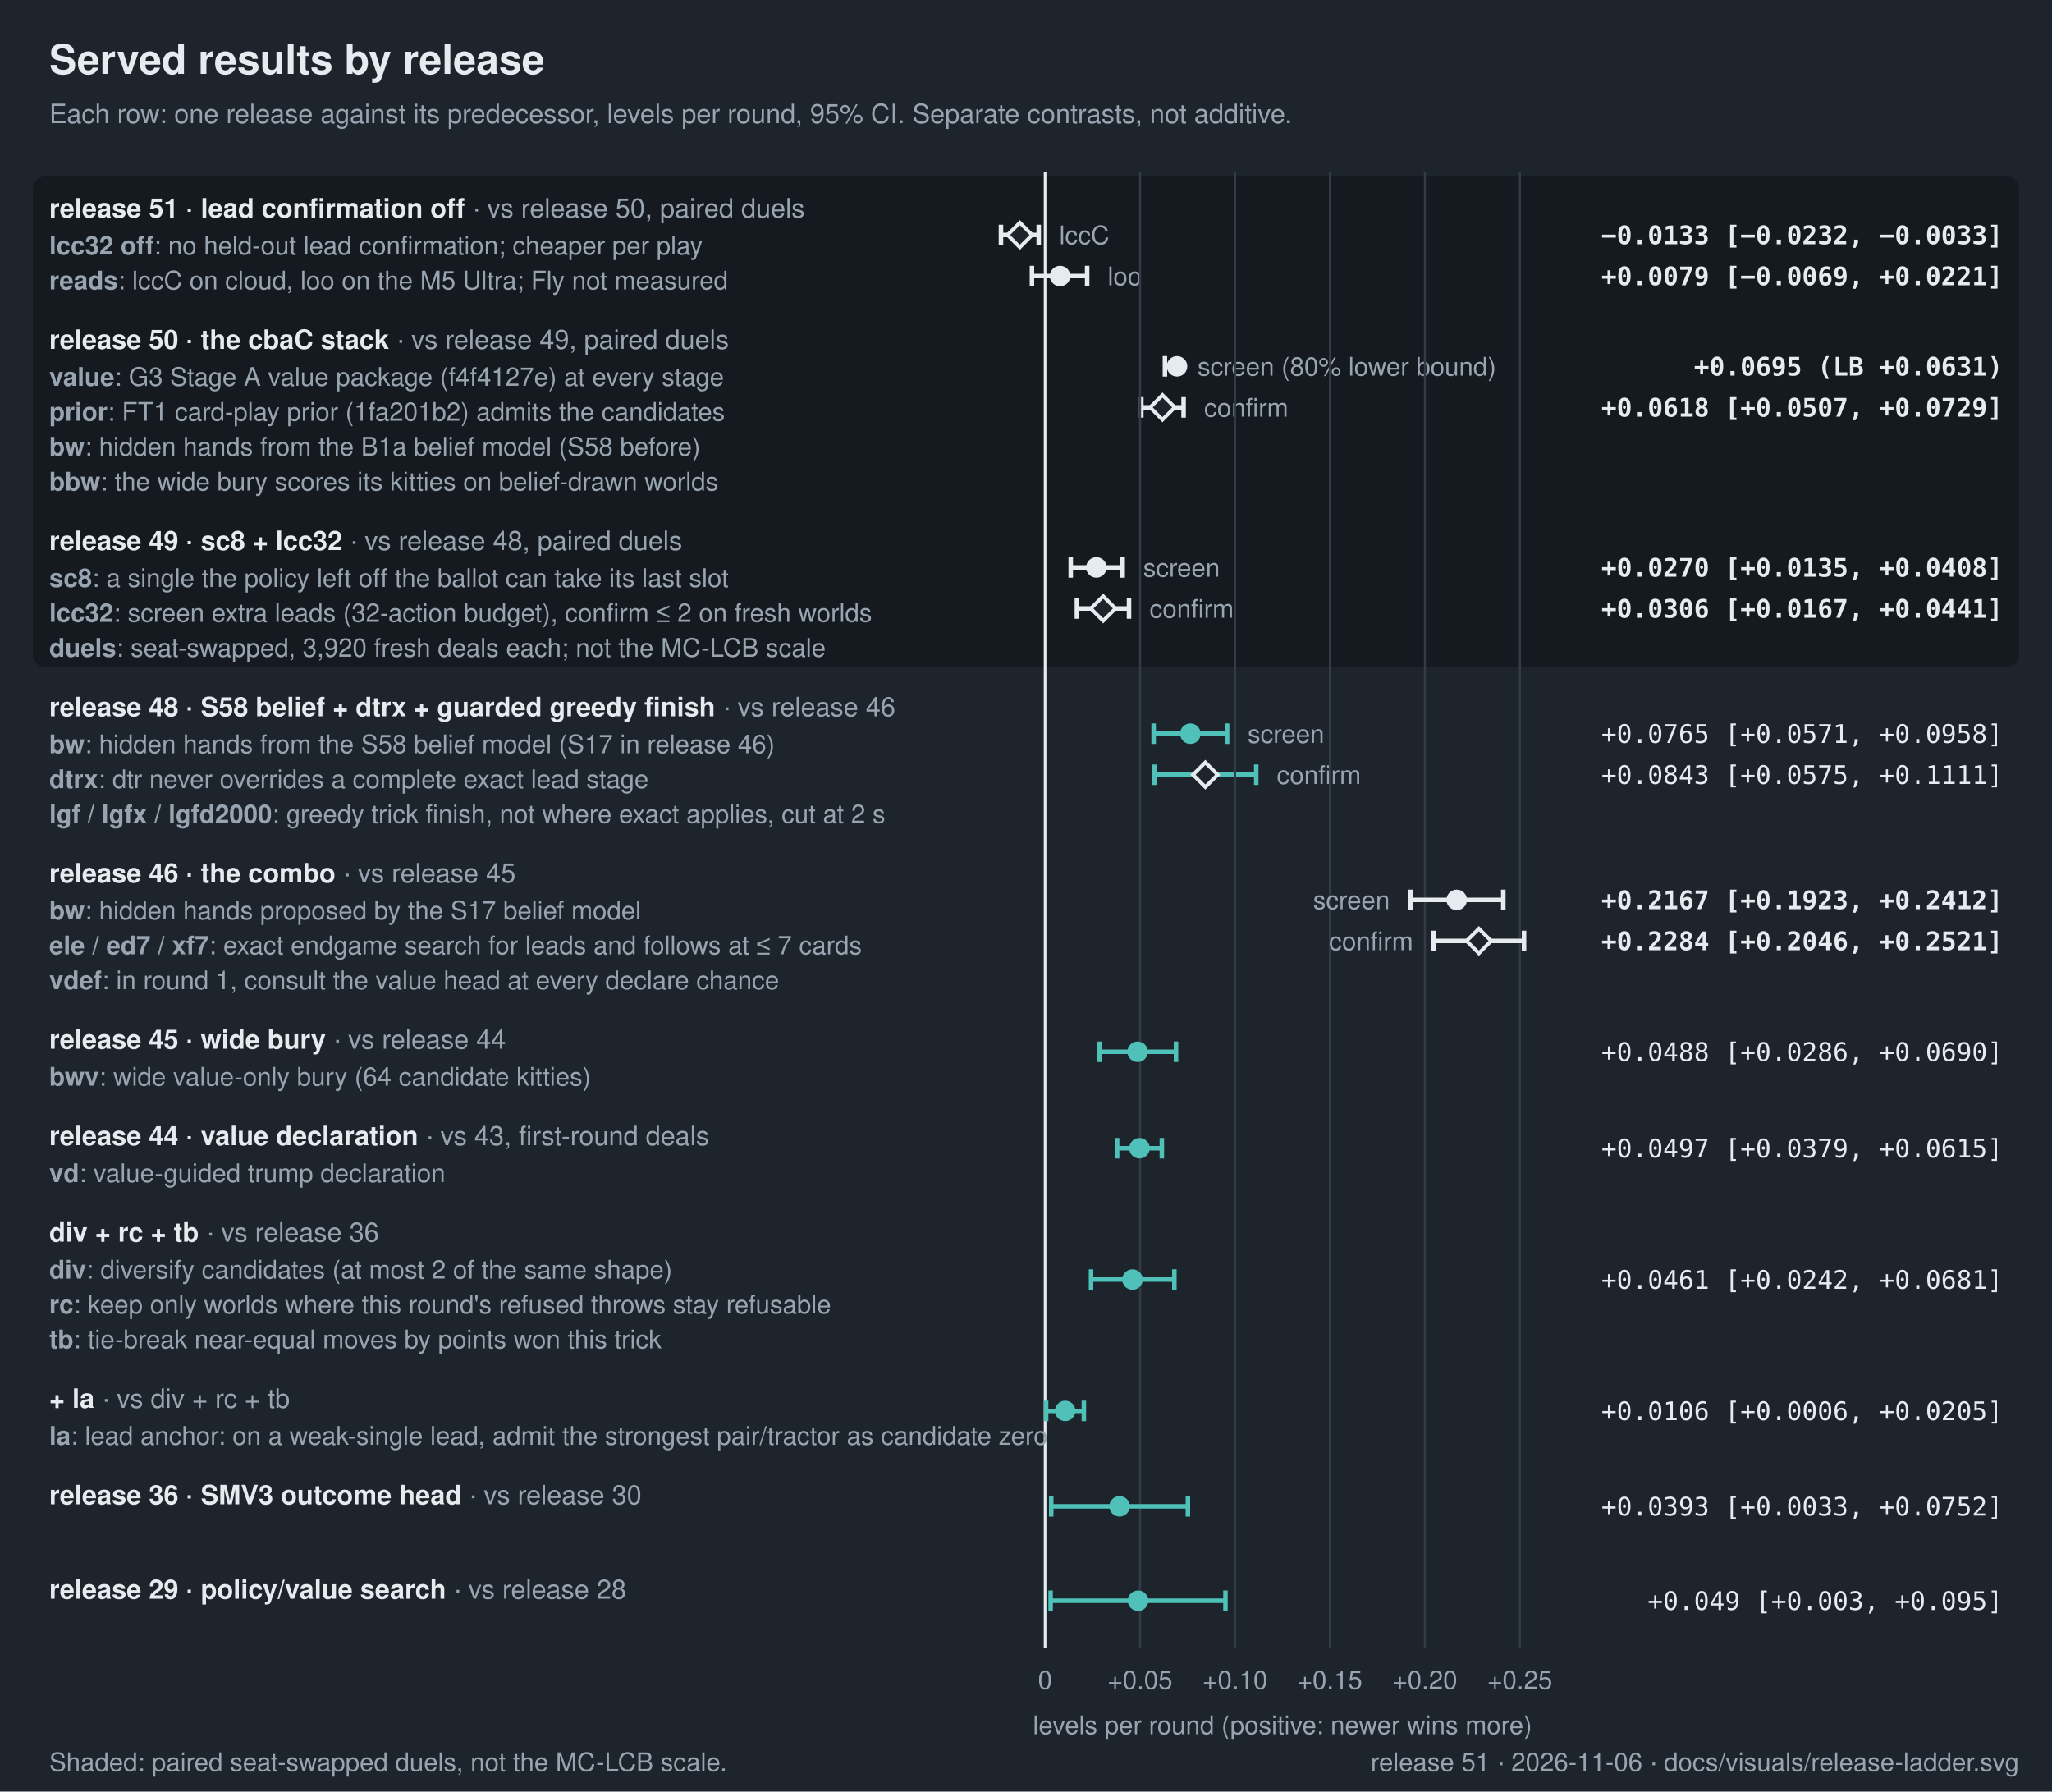
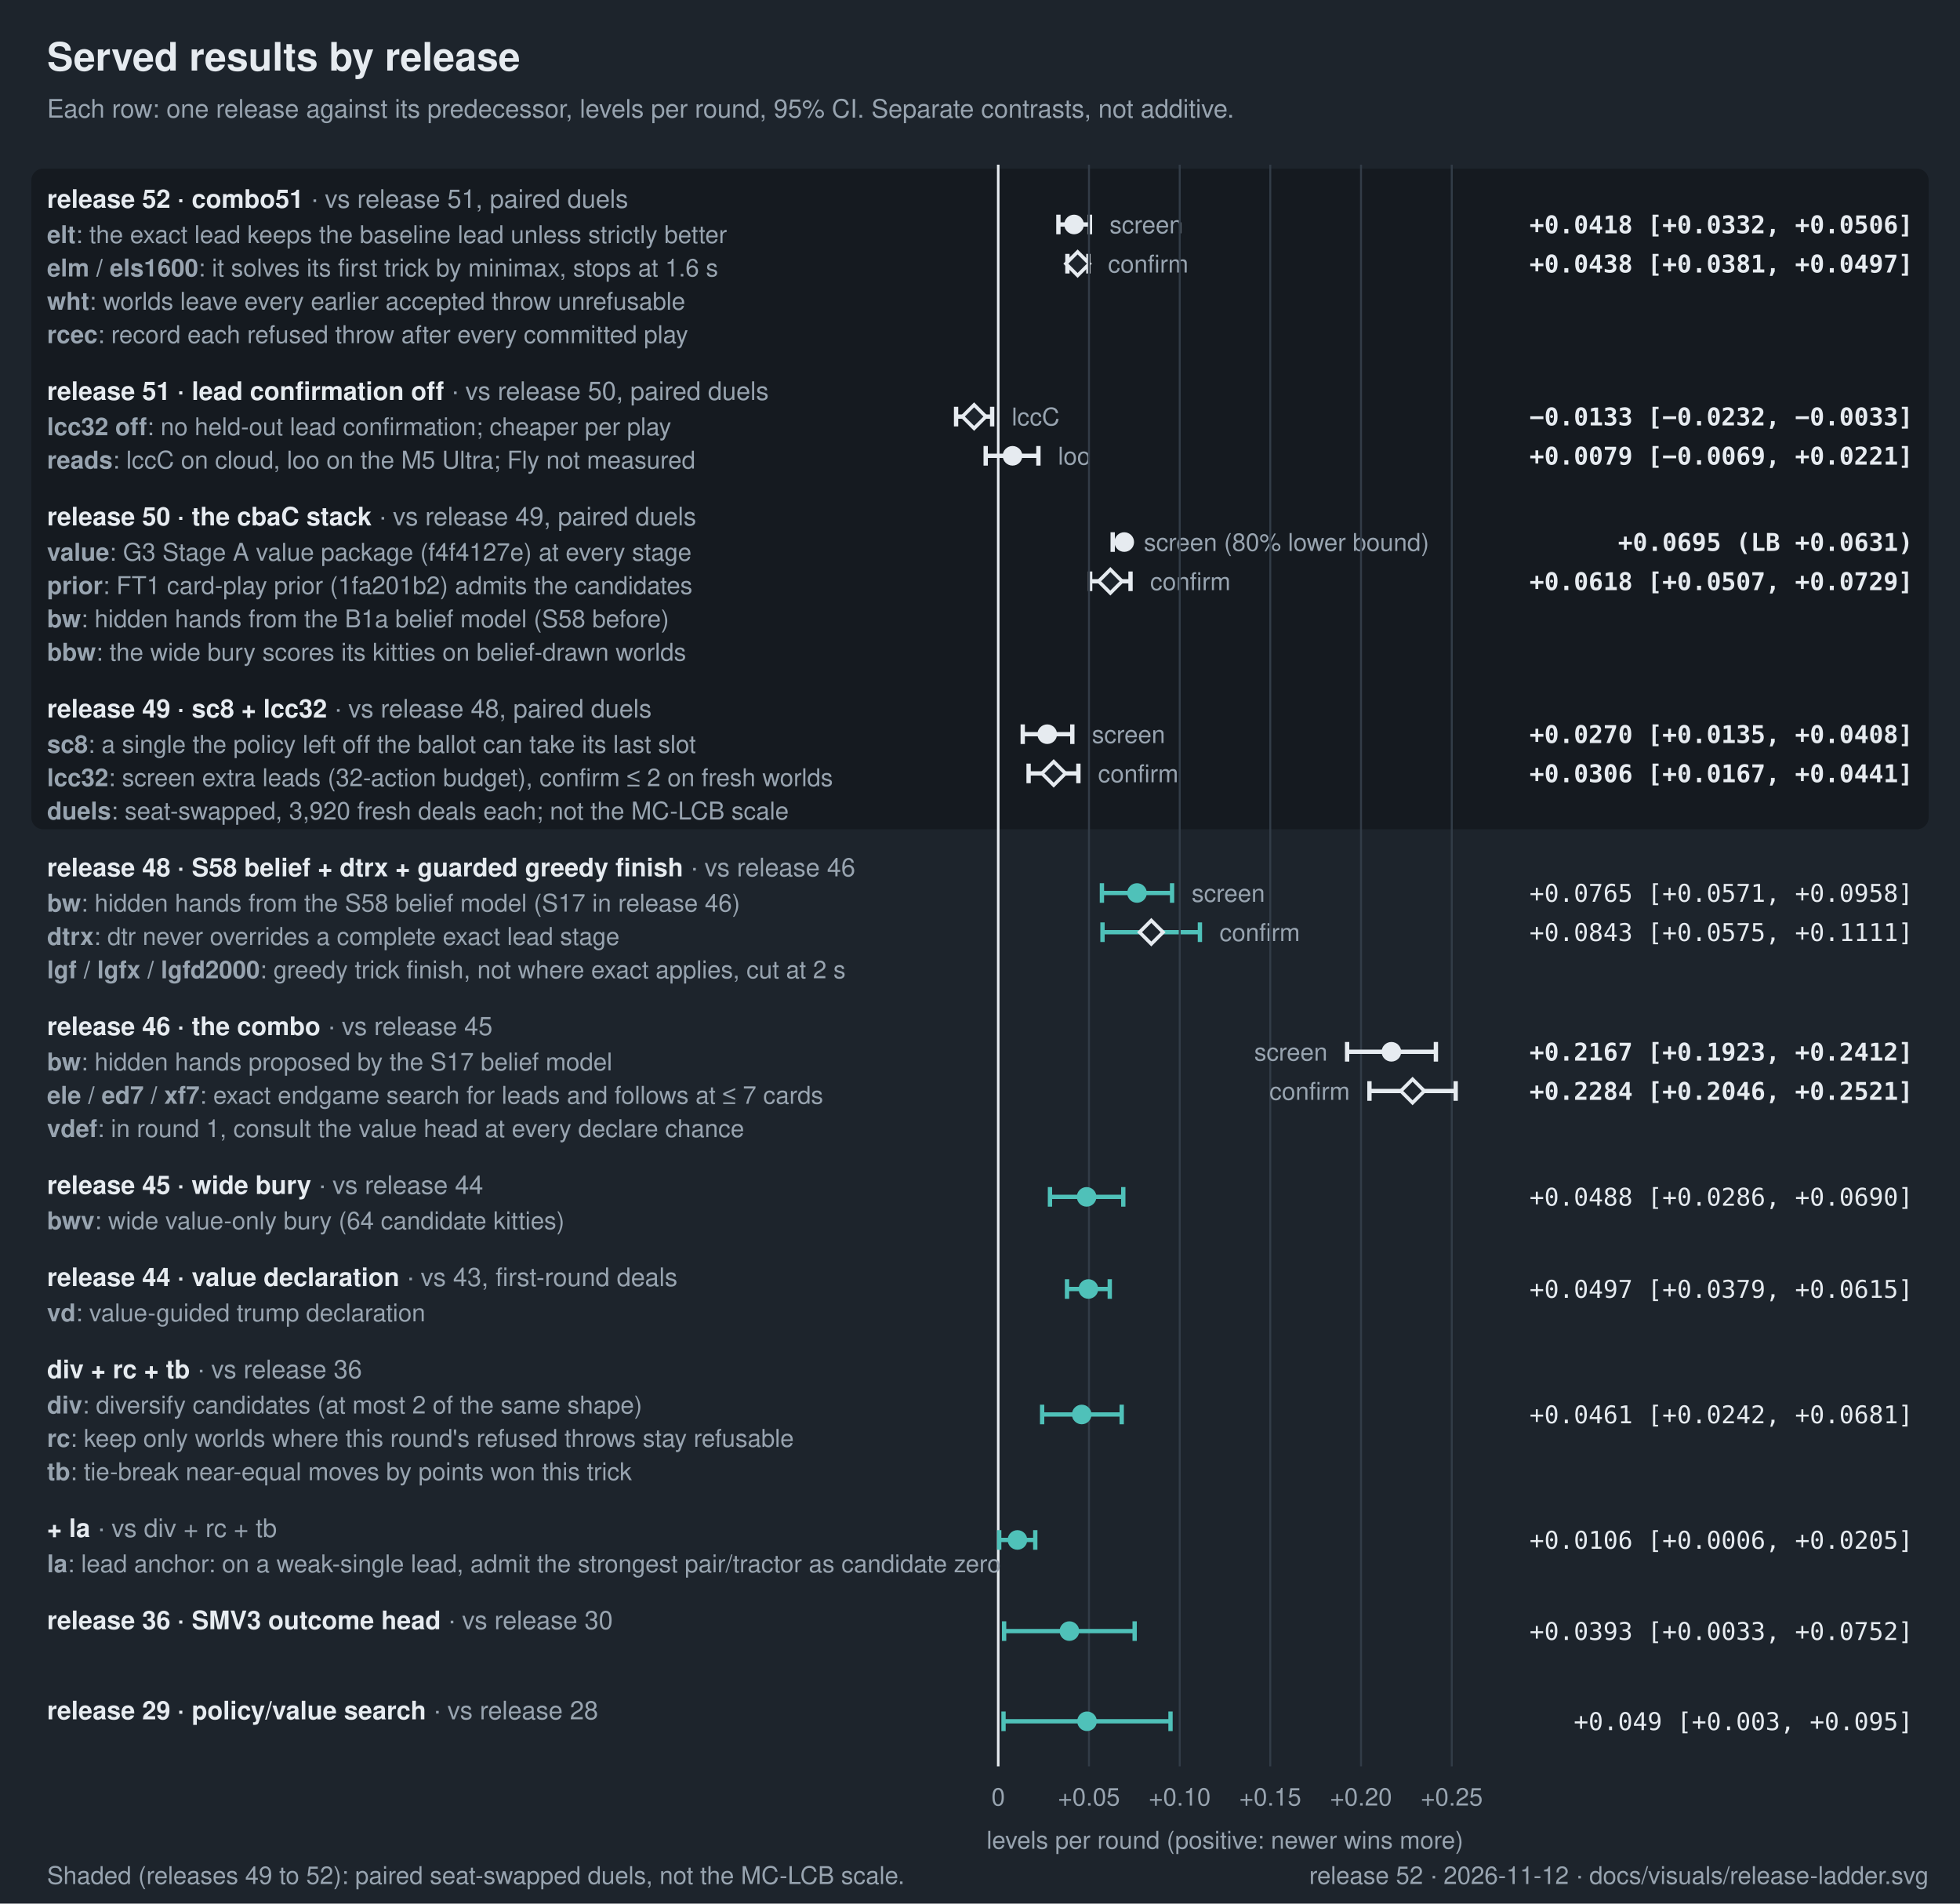
- <svg xmlns="http://www.w3.org/2000/svg" viewBox="0 0 1000 873" width="1000" height="873" role="img" aria-label="Forest plot of served results by release, levels per round with 95% CI: release 51 lead confirmation off vs 50, lccC −0.0133 [−0.0232, −0.0033] on cloud and loo +0.0079 [−0.0069, +0.0221] on the M5 Ultra, Fly not measured (paired duels); release 50 cbaC stack vs 49, screen +0.0695 (one-sided 80% lower bound +0.0631), confirmation +0.0618 [+0.0507, +0.0729] (paired duels); release 49 sc8 + lcc32 vs 48 +0.0270 [+0.0135, +0.0408], confirmation +0.0306 [+0.0167, +0.0441] (paired head-to-head duels, a different instrument); release 48 S58 belief + dtrx + guarded greedy finish vs 46 +0.0765 [+0.0571, +0.0958], confirmation +0.0843 [+0.0575, +0.1111]; release 46 combo vs 45 +0.2167 [+0.1923, +0.2412], confirmation +0.2284 [+0.2046, +0.2521]; release 45 wide bury vs 44 +0.0488 [+0.0286, +0.0690]; release 44 value declaration vs 43 +0.0497 [+0.0379, +0.0615]; div+rc+tb vs release 36 +0.0461 [+0.0242, +0.0681]; +la +0.0106 [+0.0006, +0.0205]; release 36 SMV3 outcome head vs 30 +0.0393 [+0.0033, +0.0752]; release 29 policy/value search vs 28 +0.049 [+0.003, +0.095]. Each rule token is glossed under its row. Shaded rows (releases 49 to 51) are paired duels; rows up to release 48 are contrasts through a common MC-LCB control; separate contrasts; not additive.">
+ <svg xmlns="http://www.w3.org/2000/svg" viewBox="0 0 1000 971" width="1000" height="971" role="img" aria-label="Forest plot of served results by release, levels per round with 95% CI: release 52 combo51 (elt, elm, els1600, wht, rcec) vs 51, screen +0.0418 [+0.0332, +0.0506], confirmation +0.0438 [+0.0381, +0.0497] (paired duels); release 51 lead confirmation off vs 50, lccC −0.0133 [−0.0232, −0.0033] on cloud and loo +0.0079 [−0.0069, +0.0221] on the M5 Ultra, Fly not measured (paired duels); release 50 cbaC stack vs 49, screen +0.0695 (one-sided 80% lower bound +0.0631), confirmation +0.0618 [+0.0507, +0.0729] (paired duels); release 49 sc8 + lcc32 vs 48 +0.0270 [+0.0135, +0.0408], confirmation +0.0306 [+0.0167, +0.0441] (paired head-to-head duels, a different instrument); release 48 S58 belief + dtrx + guarded greedy finish vs 46 +0.0765 [+0.0571, +0.0958], confirmation +0.0843 [+0.0575, +0.1111]; release 46 combo vs 45 +0.2167 [+0.1923, +0.2412], confirmation +0.2284 [+0.2046, +0.2521]; release 45 wide bury vs 44 +0.0488 [+0.0286, +0.0690]; release 44 value declaration vs 43 +0.0497 [+0.0379, +0.0615]; div+rc+tb vs release 36 +0.0461 [+0.0242, +0.0681]; +la +0.0106 [+0.0006, +0.0205]; release 36 SMV3 outcome head vs 30 +0.0393 [+0.0033, +0.0752]; release 29 policy/value search vs 28 +0.049 [+0.003, +0.095]. Each rule token is glossed under its row. Shaded rows (releases 49 to 52) are paired duels; rows up to release 48 are contrasts through a common MC-LCB control; separate contrasts; not additive.">
  <style>text{font-family:-apple-system,BlinkMacSystemFont,"Segoe UI",Helvetica,Arial,sans-serif;fill:#e6ebf0;font-size:13px}.bg{fill:#1d242c}.mut{fill:#98a4b0}.b{font-weight:600}.ttl{font-size:20px;font-weight:600}.h{font-size:15px;font-weight:600}.hdr{font-size:12.5px;font-weight:600;letter-spacing:.06em;fill:#98a4b0}.sm{font-size:12.5px}.it{font-style:italic}.edge{stroke:#323c47;stroke-width:1.5;fill:none}.edge.strong{stroke:#aab8c8}.edgebel{stroke:#b39cf0;stroke-width:1.5;fill:none}.edgeex{stroke:#ef8fbe;stroke-width:1.5;fill:none}.arrow{stroke:#aab8c8;stroke-width:1.6;fill:none}.ah{fill:#aab8c8}.world{fill:#2b3642;stroke:#aab8c8;stroke-width:1.3}.worldx{fill:#1d242c;stroke:#323c47;stroke-width:1.3}.thumb{stroke:#aab8c8;stroke-width:1.6;stroke-linecap:round}.xmark{stroke:#e07a6c;stroke-width:2;stroke-linecap:round}.badt{fill:#e07a6c}.goodt{fill:#6fc491}.cand{fill:#1d242c;stroke:#e6ebf0;stroke-width:1.5}.card{fill:#1d242c;stroke:#aab8c8;stroke-width:1}.red{fill:#f08a80}.play{fill:#e0b25a}.playtrack{fill:#3f321a}.net{fill:#4fc1b9}.nett{fill:#4fc1b9}.root{fill:#e6ebf0}.inkf{fill:#e6ebf0}.mutf{fill:#98a4b0}.rulef{fill:#323c47}.paperf{fill:#151a20}.panelf{fill:#1d242c}.bel{fill:#b39cf0}.belt{fill:#b39cf0}.belsoft{fill:#2c2442;stroke:#b39cf0;stroke-width:1.3}.ex{fill:#ef8fbe}.ext{fill:#ef8fbe}.exsoft{fill:#3f1f2e;stroke:#ef8fbe;stroke-width:1.3}.exline{stroke:#ef8fbe;stroke-width:1.5;fill:none}.exnode{fill:#1d242c;stroke:#ef8fbe;stroke-width:1.5}.vd{fill:#7fb8ef}.vdt{fill:#7fb8ef}.vdsoft{fill:#1b2e44;stroke:#7fb8ef;stroke-width:1.3}.wd{fill:#aab8c8}.wdt{fill:#aab8c8}.wdsoft{fill:#2b3642;stroke:#aab8c8;stroke-width:1.3}.axis{stroke:#98a4b0;stroke-width:1;fill:none}.grid{stroke:#323c47;stroke-width:1;fill:none}.zero{stroke:#e6ebf0;stroke-width:1.3;fill:none}.ring{fill:none;stroke:#e6ebf0;stroke-width:1.8}.ringex{fill:none;stroke:#ef8fbe;stroke-width:2}.panelbox{fill:#151a20;stroke:#323c47;stroke-width:1}.dash{fill:#1d242c;stroke:#aab8c8;stroke-width:1.5;stroke-dasharray:5 4}.stage{fill:#1d242c;stroke:#aab8c8;stroke-width:1.4}.stagej{fill:#2b3642;stroke:#aab8c8;stroke-width:1.4}.lineink{stroke:#e6ebf0;stroke-width:2.2;fill:none}.linemut{stroke:#98a4b0;stroke-width:1.2;fill:none}.linebel{stroke:#b39cf0;stroke-width:2.2;fill:none}.linevd{stroke:#7fb8ef;stroke-width:2.2;fill:none}.linewd{stroke:#aab8c8;stroke-width:2.2;fill:none}.lineex{stroke:#ef8fbe;stroke-width:2.2;fill:none}.linenet{stroke:#4fc1b9;stroke-width:2.2;fill:none}.chipt{font-size:12.5px;font-weight:700;letter-spacing:.05em;fill:#1d242c}.netbox{fill:#173f3d;stroke:#4fc1b9;stroke-width:1.5}.netlayer{stroke:#4fc1b9;stroke-width:3;stroke-linecap:round}.netwire{stroke:#4fc1b9;stroke-width:0.8;opacity:.6}.cardatt{fill:#1d242c;stroke:#e07a6c;stroke-width:1.3}.cone{fill:#323c47;fill-opacity:.35}.conel{stroke:#98a4b0;stroke-width:1;stroke-dasharray:3 3;fill:none}.mono{font-family:ui-monospace,SFMono-Regular,Menlo,Consolas,monospace}</style>
  <defs>
    <marker id="ar6" viewBox="0 0 10 10" refX="9" refY="5" markerWidth="7" markerHeight="7" orient="auto">
      <path d="M0,0 L10,5 L0,10 z" class="ah" />
    </marker>
  </defs>
-   <rect x="0.0" y="0.0" width="1000.0" height="873.0" class="bg" />
+   <rect x="0.0" y="0.0" width="1000.0" height="971.0" class="bg" />
  <text x="24.0" y="36.0" class="ttl">Served results by release</text>
  <text x="24.0" y="60.0" class="mut">Each row: one release against its predecessor, levels per round, 95% CI. Separate contrasts, not additive.</text>
-   <rect x="16.0" y="86.0" width="968.0" height="239.0" rx="6" class="paperf" />
-   <text x="24.0" y="106.0" class="b">release 51 · lead confirmation off <tspan class="mut" style="font-weight:400">· vs release 50, paired duels</tspan>
+   <rect x="16.0" y="86.0" width="968.0" height="337.0" rx="6" class="paperf" />
+   <text x="24.0" y="106.0" class="b">release 52 · combo51 <tspan class="mut" style="font-weight:400">· vs release 51, paired duels</tspan>
  </text>
  <text x="24.0" y="124.0" class="sm mut">
+     <tspan class="b">elt</tspan>: the exact lead keeps the baseline lead unless strictly better</text>
+   <text x="24.0" y="141.0" class="sm mut">
+     <tspan class="b">elm / els1600</tspan>: it solves its first trick by minimax, stops at 1.6 s</text>
+   <text x="24.0" y="158.0" class="sm mut">
+     <tspan class="b">wht</tspan>: worlds leave every earlier accepted throw unrefusable</text>
+   <text x="24.0" y="175.0" class="sm mut">
+     <tspan class="b">rcec</tspan>: record each refused throw after every committed play</text>
+   <line x1="540.0" y1="114.5" x2="556.1" y2="114.5" class="lineink" />
+   <line x1="540.0" y1="109.5" x2="540.0" y2="119.5" class="lineink" />
+   <line x1="556.1" y1="109.5" x2="556.1" y2="119.5" class="lineink" />
+   <circle cx="548.0" cy="114.5" r="5" class="inkf" />
+   <text x="566.1" y="119.0" class="sm mut">screen</text>
+   <text x="976.0" y="119.0" class="mono sm b" text-anchor="end">+0.0418 [+0.0332, +0.0506]</text>
+   <line x1="544.6" y1="134.5" x2="555.3" y2="134.5" class="lineink" />
+   <line x1="544.6" y1="129.5" x2="544.6" y2="139.5" class="lineink" />
+   <line x1="555.3" y1="129.5" x2="555.3" y2="139.5" class="lineink" />
+   <path d="M549.8,128.5 L555.8,134.5 L549.8,140.5 L543.8,134.5 z" class="panelf" />
+   <path d="M549.8,128.5 L555.8,134.5 L549.8,140.5 L543.8,134.5 z" class="ring" />
+   <text x="565.3" y="139.0" class="sm mut">confirm</text>
+   <text x="976.0" y="139.0" class="mono sm b" text-anchor="end">+0.0438 [+0.0381, +0.0497]</text>
+   <text x="24.0" y="204.0" class="b">release 51 · lead confirmation off <tspan class="mut" style="font-weight:400">· vs release 50, paired duels</tspan>
+   </text>
+   <text x="24.0" y="222.0" class="sm mut">
    <tspan class="b">lcc32 off</tspan>: no held-out lead confirmation; cheaper per play</text>
-   <text x="24.0" y="141.0" class="sm mut">
+   <text x="24.0" y="239.0" class="sm mut">
    <tspan class="b">reads</tspan>: lccC on cloud, loo on the M5 Ultra; Fly not measured</text>
-   <line x1="487.8" y1="114.5" x2="506.2" y2="114.5" class="lineink" />
-   <line x1="487.8" y1="109.5" x2="487.8" y2="119.5" class="lineink" />
-   <line x1="506.2" y1="109.5" x2="506.2" y2="119.5" class="lineink" />
-   <path d="M497.0,108.5 L503.0,114.5 L497.0,120.5 L491.0,114.5 z" class="panelf" />
-   <path d="M497.0,108.5 L503.0,114.5 L497.0,120.5 L491.0,114.5 z" class="ring" />
-   <text x="516.2" y="119.0" class="sm mut">lccC</text>
-   <text x="976.0" y="119.0" class="mono sm b" text-anchor="end">−0.0133 [−0.0232, −0.0033]</text>
-   <line x1="502.9" y1="134.5" x2="529.8" y2="134.5" class="lineink" />
-   <line x1="502.9" y1="129.5" x2="502.9" y2="139.5" class="lineink" />
-   <line x1="529.8" y1="129.5" x2="529.8" y2="139.5" class="lineink" />
-   <circle cx="516.6" cy="134.5" r="5" class="inkf" />
-   <text x="539.8" y="139.0" class="sm mut">loo</text>
-   <text x="976.0" y="139.0" class="mono sm b" text-anchor="end">+0.0079 [−0.0069, +0.0221]</text>
-   <text x="24.0" y="170.0" class="b">release 50 · the cbaC stack <tspan class="mut" style="font-weight:400">· vs release 49, paired duels</tspan>
-   </text>
-   <text x="24.0" y="188.0" class="sm mut">
+   <line x1="487.8" y1="212.5" x2="506.2" y2="212.5" class="lineink" />
+   <line x1="487.8" y1="207.5" x2="487.8" y2="217.5" class="lineink" />
+   <line x1="506.2" y1="207.5" x2="506.2" y2="217.5" class="lineink" />
+   <path d="M497.0,206.5 L503.0,212.5 L497.0,218.5 L491.0,212.5 z" class="panelf" />
+   <path d="M497.0,206.5 L503.0,212.5 L497.0,218.5 L491.0,212.5 z" class="ring" />
+   <text x="516.2" y="217.0" class="sm mut">lccC</text>
+   <text x="976.0" y="217.0" class="mono sm b" text-anchor="end">−0.0133 [−0.0232, −0.0033]</text>
+   <line x1="502.9" y1="232.5" x2="529.8" y2="232.5" class="lineink" />
+   <line x1="502.9" y1="227.5" x2="502.9" y2="237.5" class="lineink" />
+   <line x1="529.8" y1="227.5" x2="529.8" y2="237.5" class="lineink" />
+   <circle cx="516.6" cy="232.5" r="5" class="inkf" />
+   <text x="539.8" y="237.0" class="sm mut">loo</text>
+   <text x="976.0" y="237.0" class="mono sm b" text-anchor="end">+0.0079 [−0.0069, +0.0221]</text>
+   <text x="24.0" y="268.0" class="b">release 50 · the cbaC stack <tspan class="mut" style="font-weight:400">· vs release 49, paired duels</tspan>
+   </text>
+   <text x="24.0" y="286.0" class="sm mut">
    <tspan class="b">value</tspan>: G3 Stage A value package (f4f4127e) at every stage</text>
-   <text x="24.0" y="205.0" class="sm mut">
+   <text x="24.0" y="303.0" class="sm mut">
    <tspan class="b">prior</tspan>: FT1 card-play prior (1fa201b2) admits the candidates</text>
-   <text x="24.0" y="222.0" class="sm mut">
+   <text x="24.0" y="320.0" class="sm mut">
    <tspan class="b">bw</tspan>: hidden hands from the B1a belief model (S58 before)</text>
-   <text x="24.0" y="239.0" class="sm mut">
+   <text x="24.0" y="337.0" class="sm mut">
    <tspan class="b">bbw</tspan>: the wide bury scores its kitties on belief-drawn worlds</text>
-   <line x1="567.7" y1="178.5" x2="573.6" y2="178.5" class="lineink" />
-   <line x1="567.7" y1="173.5" x2="567.7" y2="183.5" class="lineink" />
-   <circle cx="573.6" cy="178.5" r="5" class="inkf" />
-   <text x="583.6" y="183.0" class="sm mut">screen (80% lower bound)</text>
-   <text x="976.0" y="183.0" class="mono sm b" text-anchor="end">+0.0695 (LB +0.0631)</text>
-   <line x1="556.2" y1="198.5" x2="576.8" y2="198.5" class="lineink" />
-   <line x1="556.2" y1="193.5" x2="556.2" y2="203.5" class="lineink" />
-   <line x1="576.8" y1="193.5" x2="576.8" y2="203.5" class="lineink" />
-   <path d="M566.5,192.5 L572.5,198.5 L566.5,204.5 L560.5,198.5 z" class="panelf" />
-   <path d="M566.5,192.5 L572.5,198.5 L566.5,204.5 L560.5,198.5 z" class="ring" />
-   <text x="586.8" y="203.0" class="sm mut">confirm</text>
-   <text x="976.0" y="203.0" class="mono sm b" text-anchor="end">+0.0618 [+0.0507, +0.0729]</text>
-   <text x="24.0" y="268.0" class="b">release 49 · sc8 + lcc32 <tspan class="mut" style="font-weight:400">· vs release 48, paired duels</tspan>
-   </text>
-   <text x="24.0" y="286.0" class="sm mut">
+   <line x1="567.7" y1="276.5" x2="573.6" y2="276.5" class="lineink" />
+   <line x1="567.7" y1="271.5" x2="567.7" y2="281.5" class="lineink" />
+   <circle cx="573.6" cy="276.5" r="5" class="inkf" />
+   <text x="583.6" y="281.0" class="sm mut">screen (80% lower bound)</text>
+   <text x="976.0" y="281.0" class="mono sm b" text-anchor="end">+0.0695 (LB +0.0631)</text>
+   <line x1="556.2" y1="296.5" x2="576.8" y2="296.5" class="lineink" />
+   <line x1="556.2" y1="291.5" x2="556.2" y2="301.5" class="lineink" />
+   <line x1="576.8" y1="291.5" x2="576.8" y2="301.5" class="lineink" />
+   <path d="M566.5,290.5 L572.5,296.5 L566.5,302.5 L560.5,296.5 z" class="panelf" />
+   <path d="M566.5,290.5 L572.5,296.5 L566.5,302.5 L560.5,296.5 z" class="ring" />
+   <text x="586.8" y="301.0" class="sm mut">confirm</text>
+   <text x="976.0" y="301.0" class="mono sm b" text-anchor="end">+0.0618 [+0.0507, +0.0729]</text>
+   <text x="24.0" y="366.0" class="b">release 49 · sc8 + lcc32 <tspan class="mut" style="font-weight:400">· vs release 48, paired duels</tspan>
+   </text>
+   <text x="24.0" y="384.0" class="sm mut">
    <tspan class="b">sc8</tspan>: a single the policy left off the ballot can take its last slot</text>
-   <text x="24.0" y="303.0" class="sm mut">
+   <text x="24.0" y="401.0" class="sm mut">
    <tspan class="b">lcc32</tspan>: screen extra leads (32-action budget), confirm ≤ 2 on fresh worlds</text>
-   <text x="24.0" y="320.0" class="sm mut">
+   <text x="24.0" y="418.0" class="sm mut">
    <tspan class="b">duels</tspan>: seat-swapped, 3,920 fresh deals each; not the MC-LCB scale</text>
-   <line x1="521.8" y1="276.5" x2="547.1" y2="276.5" class="lineink" />
-   <line x1="521.8" y1="271.5" x2="521.8" y2="281.5" class="lineink" />
-   <line x1="547.1" y1="271.5" x2="547.1" y2="281.5" class="lineink" />
-   <circle cx="534.3" cy="276.5" r="5" class="inkf" />
-   <text x="557.1" y="281.0" class="sm mut">screen</text>
-   <text x="976.0" y="281.0" class="mono sm b" text-anchor="end">+0.0270 [+0.0135, +0.0408]</text>
-   <line x1="524.8" y1="296.5" x2="550.2" y2="296.5" class="lineink" />
-   <line x1="524.8" y1="291.5" x2="524.8" y2="301.5" class="lineink" />
-   <line x1="550.2" y1="291.5" x2="550.2" y2="301.5" class="lineink" />
-   <path d="M537.6,290.5 L543.6,296.5 L537.6,302.5 L531.6,296.5 z" class="panelf" />
-   <path d="M537.6,290.5 L543.6,296.5 L537.6,302.5 L531.6,296.5 z" class="ring" />
-   <text x="560.2" y="301.0" class="sm mut">confirm</text>
-   <text x="976.0" y="301.0" class="mono sm b" text-anchor="end">+0.0306 [+0.0167, +0.0441]</text>
-   <text x="24.0" y="349.0" class="b">release 48 · S58 belief + dtrx + guarded greedy finish <tspan class="mut" style="font-weight:400">· vs release 46</tspan>
-   </text>
-   <text x="24.0" y="367.0" class="sm mut">
+   <line x1="521.8" y1="374.5" x2="547.1" y2="374.5" class="lineink" />
+   <line x1="521.8" y1="369.5" x2="521.8" y2="379.5" class="lineink" />
+   <line x1="547.1" y1="369.5" x2="547.1" y2="379.5" class="lineink" />
+   <circle cx="534.3" cy="374.5" r="5" class="inkf" />
+   <text x="557.1" y="379.0" class="sm mut">screen</text>
+   <text x="976.0" y="379.0" class="mono sm b" text-anchor="end">+0.0270 [+0.0135, +0.0408]</text>
+   <line x1="524.8" y1="394.5" x2="550.2" y2="394.5" class="lineink" />
+   <line x1="524.8" y1="389.5" x2="524.8" y2="399.5" class="lineink" />
+   <line x1="550.2" y1="389.5" x2="550.2" y2="399.5" class="lineink" />
+   <path d="M537.6,388.5 L543.6,394.5 L537.6,400.5 L531.6,394.5 z" class="panelf" />
+   <path d="M537.6,388.5 L543.6,394.5 L537.6,400.5 L531.6,394.5 z" class="ring" />
+   <text x="560.2" y="399.0" class="sm mut">confirm</text>
+   <text x="976.0" y="399.0" class="mono sm b" text-anchor="end">+0.0306 [+0.0167, +0.0441]</text>
+   <text x="24.0" y="447.0" class="b">release 48 · S58 belief + dtrx + guarded greedy finish <tspan class="mut" style="font-weight:400">· vs release 46</tspan>
+   </text>
+   <text x="24.0" y="465.0" class="sm mut">
    <tspan class="b">bw</tspan>: hidden hands from the S58 belief model (S17 in release 46)</text>
-   <text x="24.0" y="384.0" class="sm mut">
+   <text x="24.0" y="482.0" class="sm mut">
    <tspan class="b">dtrx</tspan>: dtr never overrides a complete exact lead stage</text>
-   <text x="24.0" y="401.0" class="sm mut">
+   <text x="24.0" y="499.0" class="sm mut">
    <tspan class="b">lgf / lgfx / lgfd2000</tspan>: greedy trick finish, not where exact applies, cut at 2 s</text>
-   <line x1="562.2" y1="357.5" x2="598.0" y2="357.5" class="linenet" />
-   <line x1="562.2" y1="352.5" x2="562.2" y2="362.5" class="linenet" />
-   <line x1="598.0" y1="352.5" x2="598.0" y2="362.5" class="linenet" />
-   <circle cx="580.1" cy="357.5" r="5" class="net" />
-   <text x="608.0" y="362.0" class="sm mut">screen</text>
-   <text x="976.0" y="362.0" class="mono sm" text-anchor="end">+0.0765 [+0.0571, +0.0958]</text>
-   <line x1="562.5" y1="377.5" x2="612.2" y2="377.5" class="linenet" />
-   <line x1="562.5" y1="372.5" x2="562.5" y2="382.5" class="linenet" />
-   <line x1="612.2" y1="372.5" x2="612.2" y2="382.5" class="linenet" />
-   <path d="M587.4,371.5 L593.4,377.5 L587.4,383.5 L581.4,377.5 z" class="panelf" />
-   <path d="M587.4,371.5 L593.4,377.5 L587.4,383.5 L581.4,377.5 z" class="ring" />
-   <text x="622.2" y="382.0" class="sm mut">confirm</text>
-   <text x="976.0" y="382.0" class="mono sm" text-anchor="end">+0.0843 [+0.0575, +0.1111]</text>
-   <line x1="509.3" y1="84.0" x2="509.3" y2="803.0" class="zero" />
-   <text x="509.3" y="823.0" class="sm mut" text-anchor="middle">0</text>
-   <line x1="555.6" y1="84.0" x2="555.6" y2="803.0" class="grid" />
-   <text x="555.6" y="823.0" class="sm mut" text-anchor="middle">+0.05</text>
-   <line x1="601.9" y1="84.0" x2="601.9" y2="803.0" class="grid" />
-   <text x="601.9" y="823.0" class="sm mut" text-anchor="middle">+0.10</text>
-   <line x1="648.1" y1="84.0" x2="648.1" y2="803.0" class="grid" />
-   <text x="648.1" y="823.0" class="sm mut" text-anchor="middle">+0.15</text>
-   <line x1="694.4" y1="84.0" x2="694.4" y2="803.0" class="grid" />
-   <text x="694.4" y="823.0" class="sm mut" text-anchor="middle">+0.20</text>
-   <line x1="740.7" y1="84.0" x2="740.7" y2="803.0" class="grid" />
-   <text x="740.7" y="823.0" class="sm mut" text-anchor="middle">+0.25</text>
-   <text x="625.0" y="845.0" class="sm mut" text-anchor="middle">levels per round (positive: newer wins more)</text>
-   <text x="24.0" y="430.0" class="b">release 46 · the combo <tspan class="mut" style="font-weight:400">· vs release 45</tspan>
-   </text>
-   <text x="24.0" y="448.0" class="sm mut">
+   <line x1="562.2" y1="455.5" x2="598.0" y2="455.5" class="linenet" />
+   <line x1="562.2" y1="450.5" x2="562.2" y2="460.5" class="linenet" />
+   <line x1="598.0" y1="450.5" x2="598.0" y2="460.5" class="linenet" />
+   <circle cx="580.1" cy="455.5" r="5" class="net" />
+   <text x="608.0" y="460.0" class="sm mut">screen</text>
+   <text x="976.0" y="460.0" class="mono sm" text-anchor="end">+0.0765 [+0.0571, +0.0958]</text>
+   <line x1="562.5" y1="475.5" x2="612.2" y2="475.5" class="linenet" />
+   <line x1="562.5" y1="470.5" x2="562.5" y2="480.5" class="linenet" />
+   <line x1="612.2" y1="470.5" x2="612.2" y2="480.5" class="linenet" />
+   <path d="M587.4,469.5 L593.4,475.5 L587.4,481.5 L581.4,475.5 z" class="panelf" />
+   <path d="M587.4,469.5 L593.4,475.5 L587.4,481.5 L581.4,475.5 z" class="ring" />
+   <text x="622.2" y="480.0" class="sm mut">confirm</text>
+   <text x="976.0" y="480.0" class="mono sm" text-anchor="end">+0.0843 [+0.0575, +0.1111]</text>
+   <line x1="509.3" y1="84.0" x2="509.3" y2="901.0" class="zero" />
+   <text x="509.3" y="921.0" class="sm mut" text-anchor="middle">0</text>
+   <line x1="555.6" y1="84.0" x2="555.6" y2="901.0" class="grid" />
+   <text x="555.6" y="921.0" class="sm mut" text-anchor="middle">+0.05</text>
+   <line x1="601.9" y1="84.0" x2="601.9" y2="901.0" class="grid" />
+   <text x="601.9" y="921.0" class="sm mut" text-anchor="middle">+0.10</text>
+   <line x1="648.1" y1="84.0" x2="648.1" y2="901.0" class="grid" />
+   <text x="648.1" y="921.0" class="sm mut" text-anchor="middle">+0.15</text>
+   <line x1="694.4" y1="84.0" x2="694.4" y2="901.0" class="grid" />
+   <text x="694.4" y="921.0" class="sm mut" text-anchor="middle">+0.20</text>
+   <line x1="740.7" y1="84.0" x2="740.7" y2="901.0" class="grid" />
+   <text x="740.7" y="921.0" class="sm mut" text-anchor="middle">+0.25</text>
+   <text x="625.0" y="943.0" class="sm mut" text-anchor="middle">levels per round (positive: newer wins more)</text>
+   <text x="24.0" y="528.0" class="b">release 46 · the combo <tspan class="mut" style="font-weight:400">· vs release 45</tspan>
+   </text>
+   <text x="24.0" y="546.0" class="sm mut">
    <tspan class="b">bw</tspan>: hidden hands proposed by the S17 belief model</text>
-   <text x="24.0" y="465.0" class="sm mut">
+   <text x="24.0" y="563.0" class="sm mut">
    <tspan class="b">ele / ed7 / xf7</tspan>: exact endgame search for leads and follows at ≤ 7 cards</text>
-   <text x="24.0" y="482.0" class="sm mut">
+   <text x="24.0" y="580.0" class="sm mut">
    <tspan class="b">vdef</tspan>: in round 1, consult the value head at every declare chance</text>
-   <line x1="687.3" y1="438.5" x2="732.6" y2="438.5" class="lineink" />
-   <line x1="687.3" y1="433.5" x2="687.3" y2="443.5" class="lineink" />
-   <line x1="732.6" y1="433.5" x2="732.6" y2="443.5" class="lineink" />
-   <circle cx="709.9" cy="438.5" r="5" class="inkf" />
-   <text x="677.3" y="443.0" class="sm mut" text-anchor="end">screen</text>
-   <text x="976.0" y="443.0" class="mono sm b" text-anchor="end">+0.2167 [+0.1923, +0.2412]</text>
-   <line x1="698.7" y1="458.5" x2="742.7" y2="458.5" class="lineink" />
-   <line x1="698.7" y1="453.5" x2="698.7" y2="463.5" class="lineink" />
-   <line x1="742.7" y1="453.5" x2="742.7" y2="463.5" class="lineink" />
-   <path d="M720.7,452.5 L726.7,458.5 L720.7,464.5 L714.7,458.5 z" class="panelf" />
-   <path d="M720.7,452.5 L726.7,458.5 L720.7,464.5 L714.7,458.5 z" class="ring" />
-   <text x="688.7" y="463.0" class="sm mut" text-anchor="end">confirm</text>
-   <text x="976.0" y="463.0" class="mono sm b" text-anchor="end">+0.2284 [+0.2046, +0.2521]</text>
-   <text x="24.0" y="511.0" class="b">release 45 · wide bury <tspan class="mut" style="font-weight:400">· vs release 44</tspan>
-   </text>
-   <text x="24.0" y="529.0" class="sm mut">
+   <line x1="687.3" y1="536.5" x2="732.6" y2="536.5" class="lineink" />
+   <line x1="687.3" y1="531.5" x2="687.3" y2="541.5" class="lineink" />
+   <line x1="732.6" y1="531.5" x2="732.6" y2="541.5" class="lineink" />
+   <circle cx="709.9" cy="536.5" r="5" class="inkf" />
+   <text x="677.3" y="541.0" class="sm mut" text-anchor="end">screen</text>
+   <text x="976.0" y="541.0" class="mono sm b" text-anchor="end">+0.2167 [+0.1923, +0.2412]</text>
+   <line x1="698.7" y1="556.5" x2="742.7" y2="556.5" class="lineink" />
+   <line x1="698.7" y1="551.5" x2="698.7" y2="561.5" class="lineink" />
+   <line x1="742.7" y1="551.5" x2="742.7" y2="561.5" class="lineink" />
+   <path d="M720.7,550.5 L726.7,556.5 L720.7,562.5 L714.7,556.5 z" class="panelf" />
+   <path d="M720.7,550.5 L726.7,556.5 L720.7,562.5 L714.7,556.5 z" class="ring" />
+   <text x="688.7" y="561.0" class="sm mut" text-anchor="end">confirm</text>
+   <text x="976.0" y="561.0" class="mono sm b" text-anchor="end">+0.2284 [+0.2046, +0.2521]</text>
+   <text x="24.0" y="609.0" class="b">release 45 · wide bury <tspan class="mut" style="font-weight:400">· vs release 44</tspan>
+   </text>
+   <text x="24.0" y="627.0" class="sm mut">
    <tspan class="b">bwv</tspan>: wide value-only bury (64 candidate kitties)</text>
-   <line x1="535.7" y1="512.5" x2="573.1" y2="512.5" class="linenet" />
-   <line x1="535.7" y1="507.5" x2="535.7" y2="517.5" class="linenet" />
-   <line x1="573.1" y1="507.5" x2="573.1" y2="517.5" class="linenet" />
-   <circle cx="554.4" cy="512.5" r="5" class="net" />
-   <text x="976.0" y="517.0" class="mono sm" text-anchor="end">+0.0488 [+0.0286, +0.0690]</text>
-   <text x="24.0" y="558.0" class="b">release 44 · value declaration <tspan class="mut" style="font-weight:400">· vs 43, first-round deals</tspan>
-   </text>
-   <text x="24.0" y="576.0" class="sm mut">
+   <line x1="535.7" y1="610.5" x2="573.1" y2="610.5" class="linenet" />
+   <line x1="535.7" y1="605.5" x2="535.7" y2="615.5" class="linenet" />
+   <line x1="573.1" y1="605.5" x2="573.1" y2="615.5" class="linenet" />
+   <circle cx="554.4" cy="610.5" r="5" class="net" />
+   <text x="976.0" y="615.0" class="mono sm" text-anchor="end">+0.0488 [+0.0286, +0.0690]</text>
+   <text x="24.0" y="656.0" class="b">release 44 · value declaration <tspan class="mut" style="font-weight:400">· vs 43, first-round deals</tspan>
+   </text>
+   <text x="24.0" y="674.0" class="sm mut">
    <tspan class="b">vd</tspan>: value-guided trump declaration</text>
-   <line x1="544.4" y1="559.5" x2="566.2" y2="559.5" class="linenet" />
-   <line x1="544.4" y1="554.5" x2="544.4" y2="564.5" class="linenet" />
-   <line x1="566.2" y1="554.5" x2="566.2" y2="564.5" class="linenet" />
-   <circle cx="555.3" cy="559.5" r="5" class="net" />
-   <text x="976.0" y="564.0" class="mono sm" text-anchor="end">+0.0497 [+0.0379, +0.0615]</text>
-   <text x="24.0" y="605.0" class="b">div + rc + tb <tspan class="mut" style="font-weight:400">· vs release 36</tspan>
-   </text>
-   <text x="24.0" y="623.0" class="sm mut">
+   <line x1="544.4" y1="657.5" x2="566.2" y2="657.5" class="linenet" />
+   <line x1="544.4" y1="652.5" x2="544.4" y2="662.5" class="linenet" />
+   <line x1="566.2" y1="652.5" x2="566.2" y2="662.5" class="linenet" />
+   <circle cx="555.3" cy="657.5" r="5" class="net" />
+   <text x="976.0" y="662.0" class="mono sm" text-anchor="end">+0.0497 [+0.0379, +0.0615]</text>
+   <text x="24.0" y="703.0" class="b">div + rc + tb <tspan class="mut" style="font-weight:400">· vs release 36</tspan>
+   </text>
+   <text x="24.0" y="721.0" class="sm mut">
    <tspan class="b">div</tspan>: diversify candidates (at most 2 of the same shape)</text>
-   <text x="24.0" y="640.0" class="sm mut">
+   <text x="24.0" y="738.0" class="sm mut">
    <tspan class="b">rc</tspan>: keep only worlds where this round's refused throws stay refusable</text>
-   <text x="24.0" y="657.0" class="sm mut">
+   <text x="24.0" y="755.0" class="sm mut">
    <tspan class="b">tb</tspan>: tie-break near-equal moves by points won this trick</text>
-   <line x1="531.7" y1="623.5" x2="572.3" y2="623.5" class="linenet" />
-   <line x1="531.7" y1="618.5" x2="531.7" y2="628.5" class="linenet" />
-   <line x1="572.3" y1="618.5" x2="572.3" y2="628.5" class="linenet" />
-   <circle cx="551.9" cy="623.5" r="5" class="net" />
-   <text x="976.0" y="628.0" class="mono sm" text-anchor="end">+0.0461 [+0.0242, +0.0681]</text>
-   <text x="24.0" y="686.0" class="b">+ la <tspan class="mut" style="font-weight:400">· vs div + rc + tb</tspan>
-   </text>
-   <text x="24.0" y="704.0" class="sm mut">
+   <line x1="531.7" y1="721.5" x2="572.3" y2="721.5" class="linenet" />
+   <line x1="531.7" y1="716.5" x2="531.7" y2="726.5" class="linenet" />
+   <line x1="572.3" y1="716.5" x2="572.3" y2="726.5" class="linenet" />
+   <circle cx="551.9" cy="721.5" r="5" class="net" />
+   <text x="976.0" y="726.0" class="mono sm" text-anchor="end">+0.0461 [+0.0242, +0.0681]</text>
+   <text x="24.0" y="784.0" class="b">+ la <tspan class="mut" style="font-weight:400">· vs div + rc + tb</tspan>
+   </text>
+   <text x="24.0" y="802.0" class="sm mut">
    <tspan class="b">la</tspan>: lead anchor: on a weak-single lead, admit the strongest pair/tractor as candidate zero</text>
-   <line x1="509.8" y1="687.5" x2="528.2" y2="687.5" class="linenet" />
-   <line x1="509.8" y1="682.5" x2="509.8" y2="692.5" class="linenet" />
-   <line x1="528.2" y1="682.5" x2="528.2" y2="692.5" class="linenet" />
-   <circle cx="519.1" cy="687.5" r="5" class="net" />
-   <text x="976.0" y="692.0" class="mono sm" text-anchor="end">+0.0106 [+0.0006, +0.0205]</text>
-   <text x="24.0" y="733.0" class="b">release 36 · SMV3 outcome head <tspan class="mut" style="font-weight:400">· vs release 30</tspan>
-   </text>
-   <line x1="512.3" y1="734.0" x2="578.9" y2="734.0" class="linenet" />
-   <line x1="512.3" y1="729.0" x2="512.3" y2="739.0" class="linenet" />
-   <line x1="578.9" y1="729.0" x2="578.9" y2="739.0" class="linenet" />
-   <circle cx="545.6" cy="734.0" r="5" class="net" />
-   <text x="976.0" y="738.5" class="mono sm" text-anchor="end">+0.0393 [+0.0033, +0.0752]</text>
-   <text x="24.0" y="779.0" class="b">release 29 · policy/value search <tspan class="mut" style="font-weight:400">· vs release 28</tspan>
-   </text>
-   <line x1="512.0" y1="780.0" x2="597.2" y2="780.0" class="linenet" />
-   <line x1="512.0" y1="775.0" x2="512.0" y2="785.0" class="linenet" />
-   <line x1="597.2" y1="775.0" x2="597.2" y2="785.0" class="linenet" />
-   <circle cx="554.6" cy="780.0" r="5" class="net" />
-   <text x="976.0" y="784.5" class="mono sm" text-anchor="end">+0.049 [+0.003, +0.095]</text>
-   <text x="24.0" y="863.0" class="mut sm">Shaded: paired seat-swapped duels, not the MC-LCB scale.</text>
-   <text x="984.0" y="863.0" class="mut sm" text-anchor="end">release 51 · 2026-11-06 · docs/visuals/release-ladder.svg</text>
+   <line x1="509.8" y1="785.5" x2="528.2" y2="785.5" class="linenet" />
+   <line x1="509.8" y1="780.5" x2="509.8" y2="790.5" class="linenet" />
+   <line x1="528.2" y1="780.5" x2="528.2" y2="790.5" class="linenet" />
+   <circle cx="519.1" cy="785.5" r="5" class="net" />
+   <text x="976.0" y="790.0" class="mono sm" text-anchor="end">+0.0106 [+0.0006, +0.0205]</text>
+   <text x="24.0" y="831.0" class="b">release 36 · SMV3 outcome head <tspan class="mut" style="font-weight:400">· vs release 30</tspan>
+   </text>
+   <line x1="512.3" y1="832.0" x2="578.9" y2="832.0" class="linenet" />
+   <line x1="512.3" y1="827.0" x2="512.3" y2="837.0" class="linenet" />
+   <line x1="578.9" y1="827.0" x2="578.9" y2="837.0" class="linenet" />
+   <circle cx="545.6" cy="832.0" r="5" class="net" />
+   <text x="976.0" y="836.5" class="mono sm" text-anchor="end">+0.0393 [+0.0033, +0.0752]</text>
+   <text x="24.0" y="877.0" class="b">release 29 · policy/value search <tspan class="mut" style="font-weight:400">· vs release 28</tspan>
+   </text>
+   <line x1="512.0" y1="878.0" x2="597.2" y2="878.0" class="linenet" />
+   <line x1="512.0" y1="873.0" x2="512.0" y2="883.0" class="linenet" />
+   <line x1="597.2" y1="873.0" x2="597.2" y2="883.0" class="linenet" />
+   <circle cx="554.6" cy="878.0" r="5" class="net" />
+   <text x="976.0" y="882.5" class="mono sm" text-anchor="end">+0.049 [+0.003, +0.095]</text>
+   <text x="24.0" y="961.0" class="mut sm">Shaded (releases 49 to 52): paired seat-swapped duels, not the MC-LCB scale.</text>
+   <text x="984.0" y="961.0" class="mut sm" text-anchor="end">release 52 · 2026-11-12 · docs/visuals/release-ladder.svg</text>
</svg>
